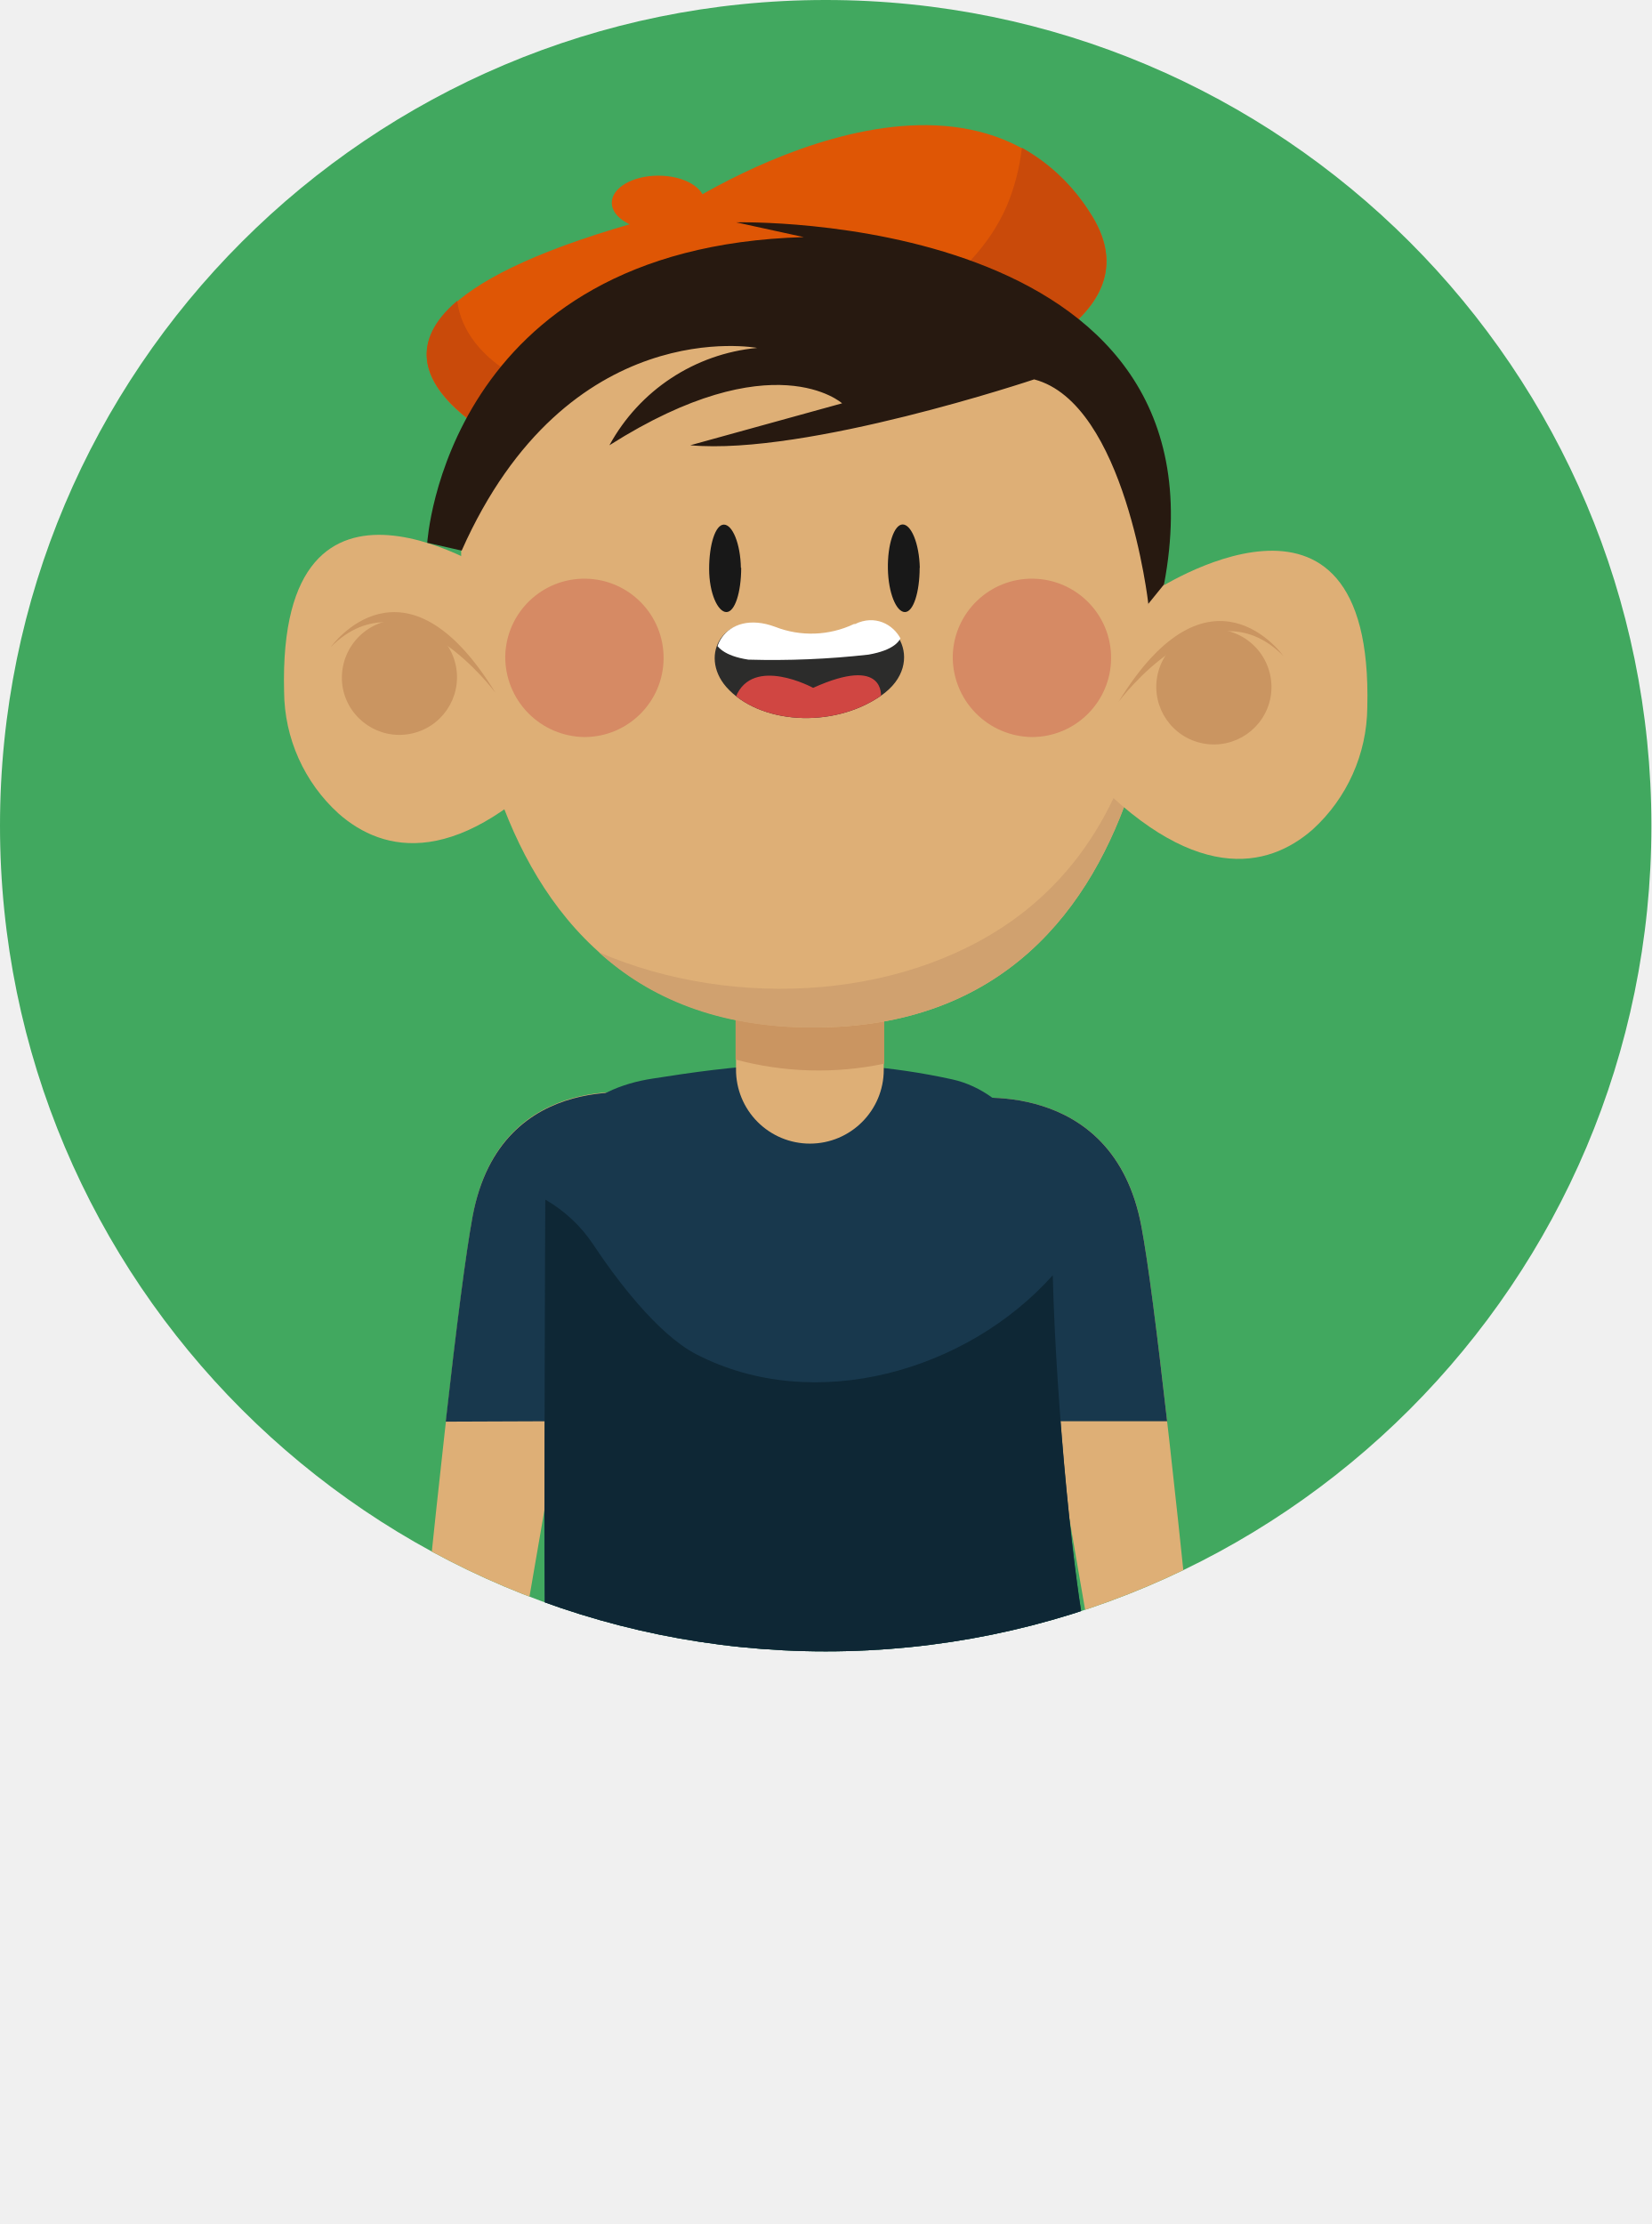
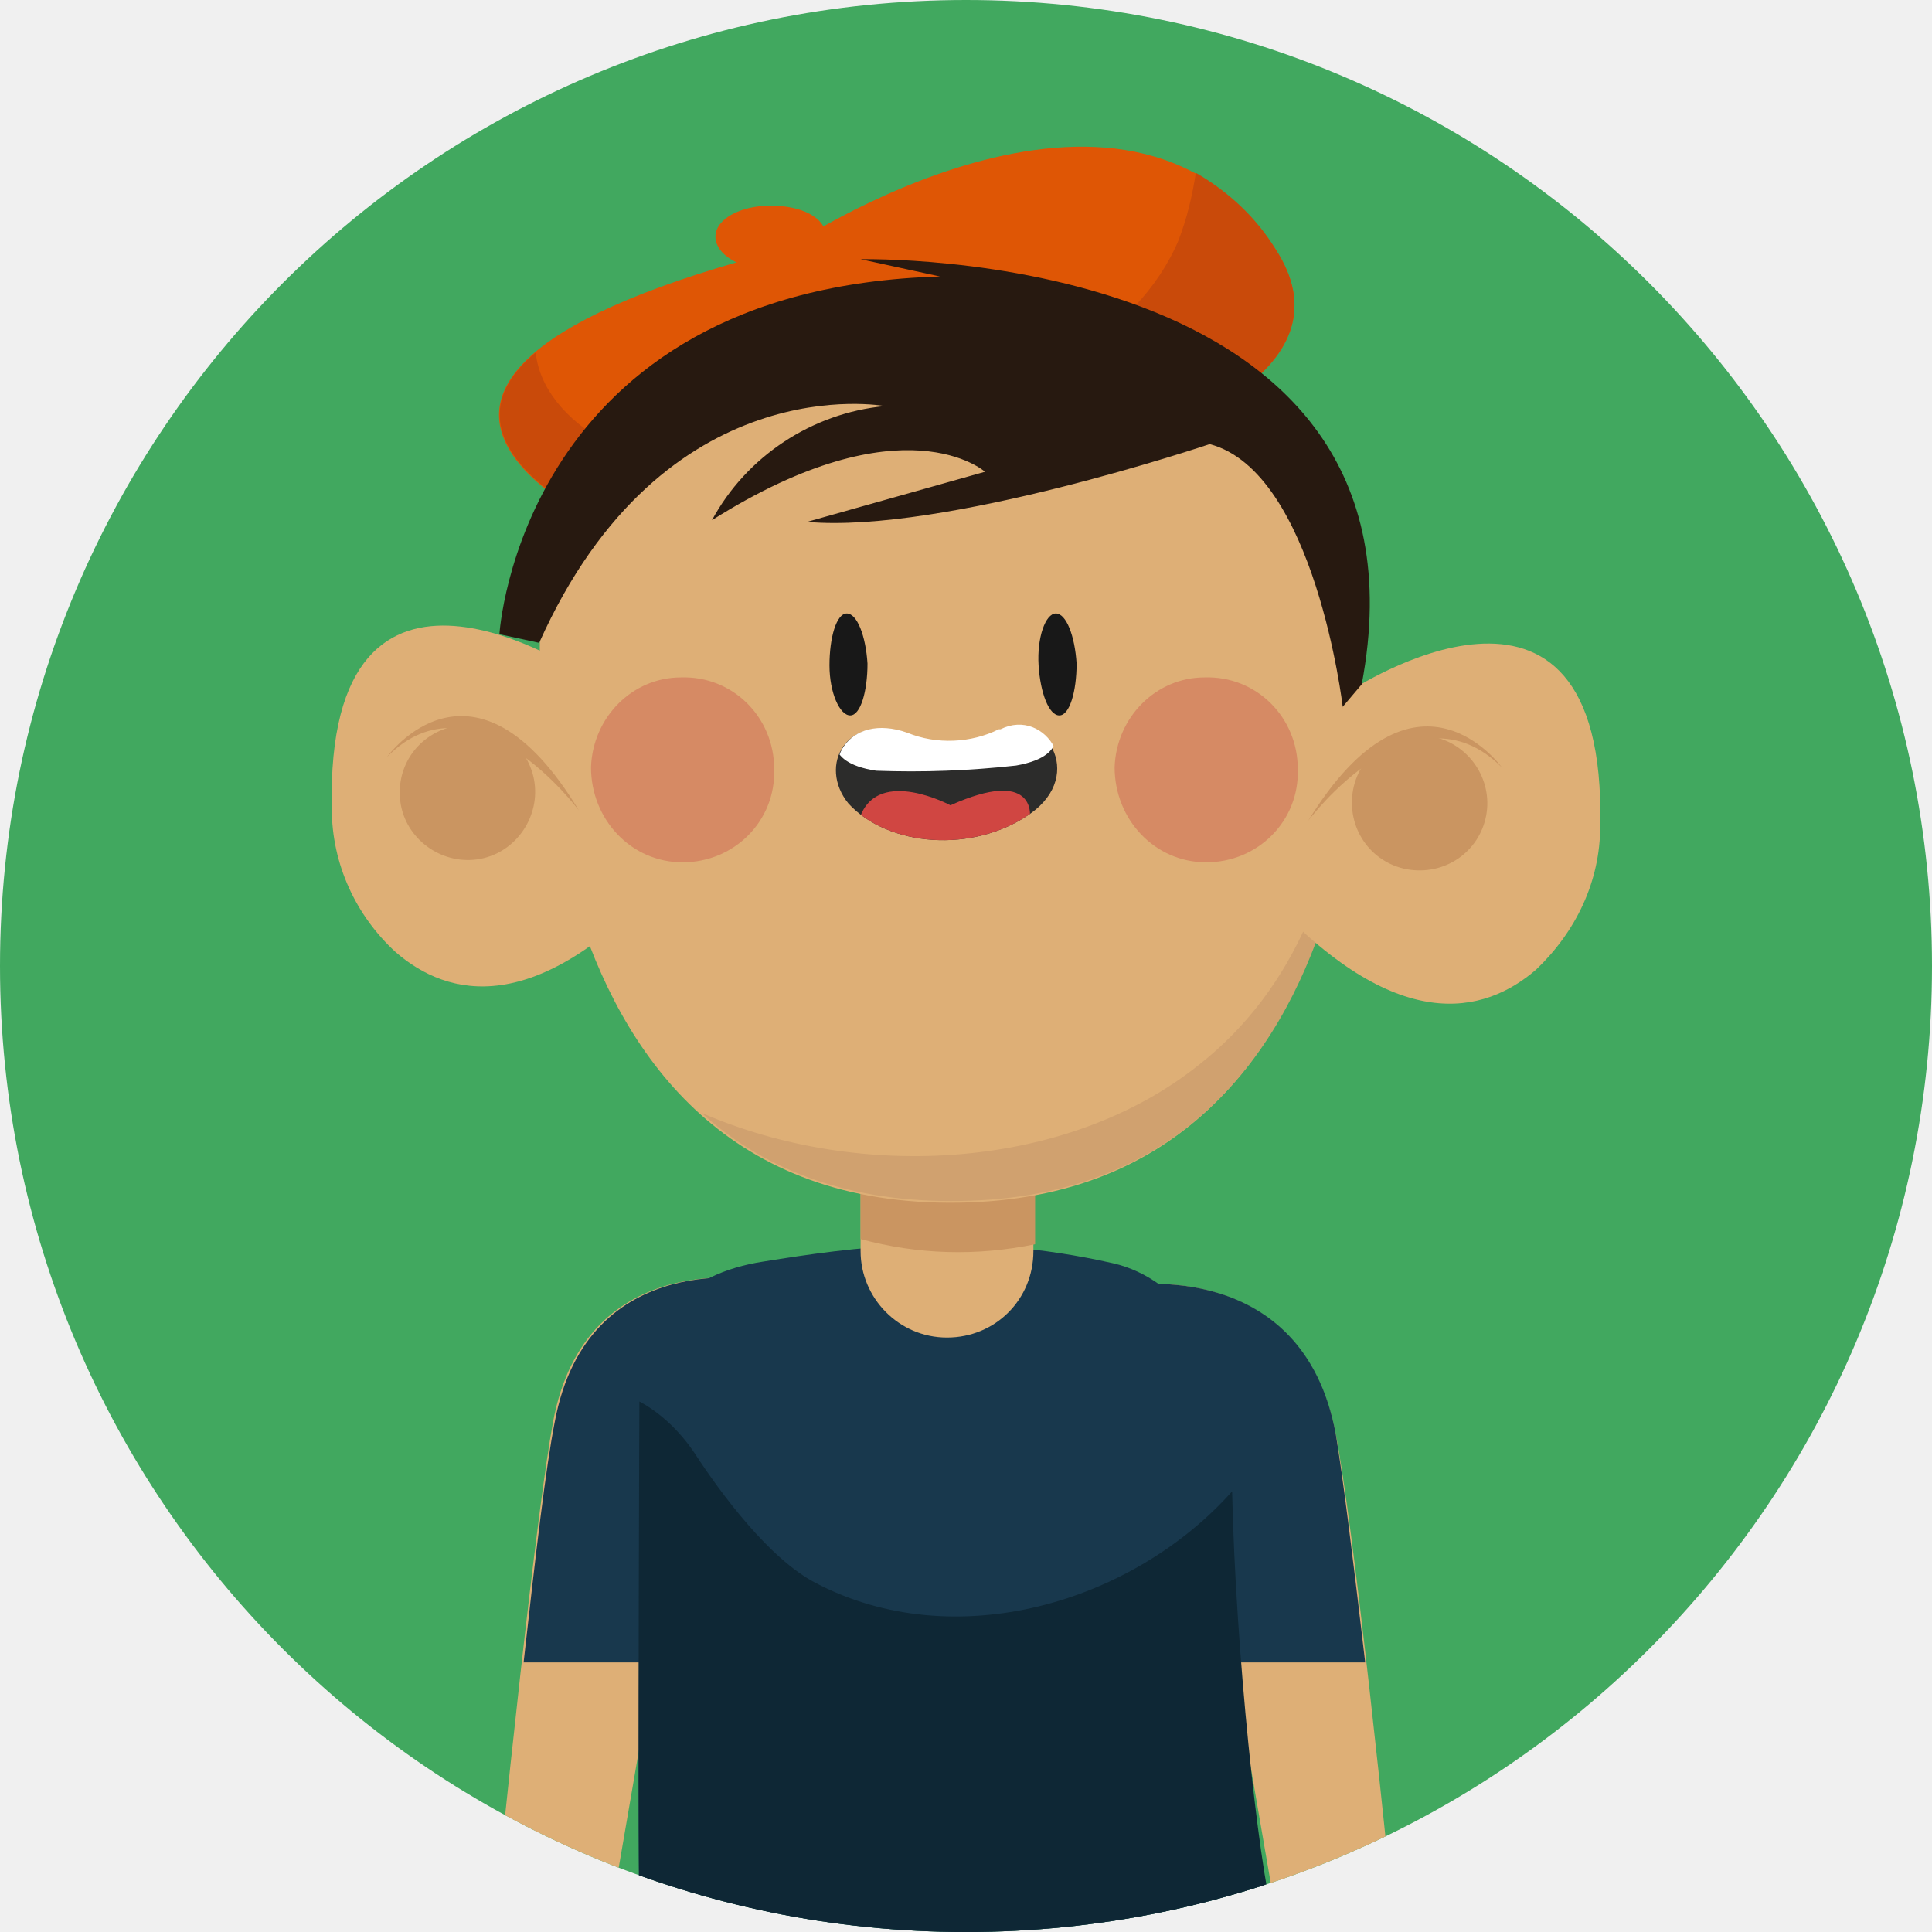
- <svg xmlns="http://www.w3.org/2000/svg" viewBox="0 0 111.78 150.54">
-   <defs>
-     <style>.cls-1{fill:none;}.cls-2{clip-path:url(#clip-path);}.cls-3{fill:#41a85f;}.cls-4{fill:#df5605;}.cls-5{fill:#c94a0a;}.cls-6{fill:#deaf76;}.cls-7{fill:#18384d;}.cls-8{fill:#0e2735;}.cls-9{fill:#ca9561;}.cls-10{fill:#d0a16f;}.cls-11{fill:#181818;}.cls-12{fill:#d68a64;}.cls-13{fill:#2c2c2b;}.cls-14{clip-path:url(#clip-path-2);}.cls-15{fill:#d04642;}.cls-16{clip-path:url(#clip-path-3);}.cls-17{fill:#fff;}.cls-18{fill:#271910;}</style>
-     <clipPath id="clip-path">
-       <circle class="cls-1" cx="55.89" cy="55.89" r="55.89" />
-     </clipPath>
-     <clipPath id="clip-path-2">
-       <path class="cls-1" d="M52.41,42.5a6.81,6.81,0,0,0,5.33-.19l.08,0c2.63-1.28,5.08,2.53,1.8,4.79S51.38,49,49.17,46.51C47.25,44.32,49,41.23,52.41,42.5Z" />
-     </clipPath>
-     <clipPath id="clip-path-3">
-       <path class="cls-1" d="M52.47,42.43a6.72,6.72,0,0,0,5.33-.19l.08,0c2.63-1.29,5.08,2.52,1.8,4.78s-8.24,1.95-10.45-.55C47.31,44.25,49.1,41.17,52.47,42.43Z" />
-     </clipPath>
-   </defs>
-   <g id="Layer_2" data-name="Layer 2">
+ <svg xmlns="http://www.w3.org/2000/svg" xmlns:xlink="http://www.w3.org/1999/xlink" version="1.1" id="Layer_1" x="0px" y="0px" viewBox="0 0 111.8 111.8" style="enable-background:new 0 0 111.8 111.8;" xml:space="preserve">
+   <style type="text/css">
+ 	.st0{clip-path:url(#SVGID_2_);}
+ 	.st1{fill:#41A85F;}
+ 	.st2{fill:#DF5605;}
+ 	.st3{fill:#C94A0A;}
+ 	.st4{fill:#DEAF76;}
+ 	.st5{fill:#18384D;}
+ 	.st6{fill:#0E2735;}
+ 	.st7{fill:#CA9561;}
+ 	.st8{fill:#D0A16F;}
+ 	.st9{fill:#181818;}
+ 	.st10{fill:#D68A64;}
+ 	.st11{fill:#2C2C2B;}
+ 	.st12{clip-path:url(#SVGID_4_);}
+ 	.st13{fill:#D04642;}
+ 	.st14{clip-path:url(#SVGID_6_);}
+ 	.st15{fill:#FFFFFF;}
+ 	.st16{fill:#271910;}
+ </style>
+   <g>
    <g id="OBJECTS">
-       <g class="cls-2">
-         <circle class="cls-3" cx="55.89" cy="55.89" r="55.89" />
-         <path class="cls-4" d="M35.83,30.78S15,22.23,45.49,14.4c0,0,19.57-13.34,28.29,0S37.22,31.44,35.83,30.78Z" />
-         <path class="cls-5" d="M73.78,14.4A12.83,12.83,0,0,0,69.17,10a14.42,14.42,0,0,1-1,3.89c-2.43,5.68-9,8.7-14.41,10.6-6,2.09-12.7,4.33-18.72,1.06-2.39-1.3-3.85-3.16-4.09-5.19-6.66,5.65,4.87,10.38,4.87,10.38C37.22,31.44,82.49,27.73,73.78,14.4Z" />
-         <path class="cls-6" d="M65.2,74.4S75.34,72.73,77.26,83s7,65.94,7,65.94l-3.63,1.58L70.81,93.69S71.07,78.26,65.2,74.4Z" />
-         <path class="cls-6" d="M44.12,74.08S33.91,72,32,82.3s-7,66-7,66l3.63,1.57L38.44,93S38.25,77.94,44.12,74.08Z" />
-         <path class="cls-7" d="M70.81,93.69l.44,2.51H79c-.68-6-1.29-10.8-1.74-13.18C75.34,72.73,65.2,74.4,65.2,74.4,71.07,78.26,70.81,93.69,70.81,93.69Z" />
-         <path class="cls-7" d="M37.88,96.2,38.44,93s-.19-15,5.68-18.89c0,0-10.21-2.07-12.13,8.22-.46,2.48-1.11,7.58-1.82,13.9Z" />
-         <path class="cls-7" d="M44.23,73c5-.78,11.77-1.79,20.22.06,4,.88,6.83,5.34,6.78,9.48-.13,9.17,1.39,24.72,2.37,28.77,1.93,8.06-7.79,10.7-18.35,10.15s-18.19,0-18.34-9.87c-.14-8.93,0-12,0-30.35C36.86,76.55,39.64,73.68,44.23,73Z" />
-         <path class="cls-8" d="M71.26,86.32c-5.79,6.49-16.13,9.48-24.13,5.35-2.65-1.37-5.49-5.18-7-7.47a9.73,9.73,0,0,0-3.22-3h0s-.11,21.42,0,30.35c.15,9.83,7.78,9.31,18.34,9.87s20.28-2.09,18.35-10.15C72.75,107.74,71.49,95.48,71.26,86.32Z" />
-         <path class="cls-6" d="M54.82,77.41h0a5,5,0,0,0,5-5V65.3a2,2,0,0,0-2-2h-6a2,2,0,0,0-2,2v7.08A5,5,0,0,0,54.82,77.41Z" />
-         <path class="cls-9" d="M49.79,71.72V66.65H59.85V72A21.66,21.66,0,0,1,49.79,71.72Z" />
-         <path class="cls-6" d="M78.74,36.46S81.05,69.7,54.91,69.55s-23.63-34.3-23.63-34.3-.14-15,26-15.58a21.46,21.46,0,0,1,18.31,9.16A19.76,19.76,0,0,1,78.74,36.46Z" />
-         <path class="cls-10" d="M69.41,61.64c5.55-4.41,8.24-11.33,8.37-18.21A63.5,63.5,0,0,0,76.2,30.14a15.44,15.44,0,0,1,2.55,6.32S81.06,69.7,54.92,69.55c-6.32,0-11-2-14.38-5.09C49.75,68.43,61.79,67.7,69.41,61.64Z" />
-         <path class="cls-11" d="M62.25,38.43c0,1.64-.42,3-1,3s-1.12-1.29-1.15-2.93.42-3,1-3,1.12,1.29,1.16,2.93" />
-         <path class="cls-11" d="M50.17,38.43c0,1.64-.42,3-1,3S48,40.15,48,38.51s.42-3,1-3,1.12,1.29,1.15,2.93" />
-         <path class="cls-6" d="M78.07,40.05S93,30.11,92.55,47.88a11.31,11.31,0,0,1-3.7,8.27c-3,2.63-8.14,3.87-15.62-4.26Z" />
-         <path class="cls-9" d="M86,47.21a3.9,3.9,0,1,1-3.16-4.56A3.92,3.92,0,0,1,86,47.21Z" />
-         <path class="cls-9" d="M75.71,47.51s6.07-8.23,11.16-3.11C86.87,44.4,81.91,37.39,75.71,47.51Z" />
-         <path class="cls-6" d="M33.71,39S18.78,29,19.23,46.81a11.24,11.24,0,0,0,3.7,8.27c3,2.64,8.14,3.87,15.62-4.26Z" />
-         <path class="cls-9" d="M23.21,46.61A3.9,3.9,0,1,0,26.37,42,3.94,3.94,0,0,0,23.21,46.61Z" />
-         <path class="cls-9" d="M33.54,46.9s-6.07-8.23-11.15-3.1C22.39,43.8,27.35,36.79,33.54,46.9Z" />
-         <path class="cls-12" d="M64.49,44.39a5.42,5.42,0,0,0,5.37,5.5,5.36,5.36,0,1,0-5.37-5.5" />
-         <path class="cls-12" d="M34.2,44.39a5.42,5.42,0,0,0,5.38,5.5,5.36,5.36,0,1,0-5.38-5.5" />
-         <path class="cls-13" d="M52.41,42.5a6.81,6.81,0,0,0,5.33-.19l.08,0c2.63-1.28,5.08,2.53,1.8,4.79S51.38,49,49.17,46.51C47.25,44.32,49,41.23,52.41,42.5Z" />
-         <g class="cls-14">
-           <path class="cls-15" d="M59.63,47.16s.32-2.82-4.59-.6c0,0-4.08-2.22-5.24.62C49.8,47.18,53.77,50.76,59.63,47.16Z" />
+       <g>
+         <defs>
+           <circle id="SVGID_1_" cx="55.9" cy="55.9" r="55.9" />
+         </defs>
+         <clipPath id="SVGID_2_">
+           <use xlink:href="#SVGID_1_" style="overflow:visible;" />
+         </clipPath>
+         <g class="st0">
+           <circle class="st1" cx="55.9" cy="55.9" r="55.9" />
+           <path class="st2" d="M35.8,30.8c0,0-20.8-8.6,9.7-16.4c0,0,19.6-13.3,28.3,0S37.2,31.4,35.8,30.8z" />
+           <path class="st3" d="M73.8,14.4c-1.1-1.8-2.7-3.3-4.6-4.4c-0.2,1.3-0.5,2.6-1,3.9c-2.4,5.7-9,8.7-14.4,10.6      c-6,2.1-12.7,4.3-18.7,1.1c-2.4-1.3-3.9-3.2-4.1-5.2c-6.7,5.6,4.9,10.4,4.9,10.4C37.2,31.4,82.5,27.7,73.8,14.4z" />
+           <path class="st4" d="M65.2,74.4c0,0,10.1-1.7,12.1,8.6s7,65.9,7,65.9l-3.6,1.6l-9.8-56.8C70.8,93.7,71.1,78.3,65.2,74.4z" />
+           <path class="st4" d="M44.1,74.1c0,0-10.2-2.1-12.1,8.2s-7,66-7,66l3.6,1.6L38.4,93C38.4,93,38.3,77.9,44.1,74.1z" />
+           <path class="st5" d="M70.8,93.7l0.4,2.5H79c-0.7-6-1.3-10.8-1.7-13.2c-1.9-10.3-12.1-8.6-12.1-8.6      C71.1,78.3,70.8,93.7,70.8,93.7z" />
+           <path class="st5" d="M37.9,96.2l0.6-3.2c0,0-0.2-15,5.7-18.9c0,0-10.2-2.1-12.1,8.2c-0.5,2.5-1.1,7.6-1.8,13.9L37.9,96.2z" />
+           <path class="st5" d="M44.2,73c5-0.8,11.8-1.8,20.2,0.1c4,0.9,6.8,5.3,6.8,9.5c-0.1,9.2,1.4,24.7,2.4,28.8      c1.9,8.1-7.8,10.7-18.3,10.2s-18.2,0-18.3-9.9c-0.1-8.9,0-12,0-30.3C36.9,76.5,39.6,73.7,44.2,73z" />
+           <path class="st6" d="M71.3,86.3c-5.8,6.5-16.1,9.5-24.1,5.3c-2.7-1.4-5.5-5.2-7-7.5c-0.8-1.2-1.9-2.3-3.2-3l0,0      c0,0-0.1,21.4,0,30.3c0.2,9.8,7.8,9.3,18.3,9.9s20.3-2.1,18.4-10.2C72.8,107.7,71.5,95.5,71.3,86.3z" />
+           <path class="st4" d="M54.8,77.4L54.8,77.4c2.8,0,5-2.2,5-5v-7.1c0-1.1-0.9-2-2-2h-6c-1.1,0-2,0.9-2,2v7.1      C49.8,75.1,52,77.4,54.8,77.4C54.8,77.4,54.8,77.4,54.8,77.4z" />
+           <path class="st7" d="M49.8,71.7v-5.1h10.1V72C56.5,72.7,53.1,72.6,49.8,71.7z" />
+           <path class="st4" d="M78.7,36.5c0,0,2.3,33.2-23.8,33.1S31.3,35.2,31.3,35.2s-0.1-15,26-15.6c7.3-0.2,14.2,3.2,18.3,9.2      C77.2,31.1,78.2,33.7,78.7,36.5z" />
+           <path class="st8" d="M69.4,61.6c5.6-4.4,8.2-11.3,8.4-18.2c-0.1-4.5-0.6-8.9-1.6-13.3c1.3,1.9,2.2,4,2.6,6.3      c0,0,2.3,33.2-23.8,33.1c-6.3,0-11-2-14.4-5.1C49.8,68.4,61.8,67.7,69.4,61.6z" />
+           <path class="st9" d="M62.3,38.4c0,1.6-0.4,3-1,3s-1.1-1.3-1.2-2.9s0.4-3,1-3S62.2,36.8,62.3,38.4" />
+           <path class="st9" d="M50.2,38.4c0,1.6-0.4,3-1,3S48,40.1,48,38.5s0.4-3,1-3S50.1,36.8,50.2,38.4" />
+           <path class="st4" d="M78.1,40c0,0,14.9-9.9,14.5,7.8c0,3.2-1.4,6.1-3.7,8.3c-3,2.6-8.1,3.9-15.6-4.3L78.1,40z" />
+           <path class="st7" d="M86,47.2c-0.4,2.1-2.4,3.5-4.6,3.1c-2.1-0.4-3.5-2.4-3.1-4.6c0.4-2.1,2.4-3.5,4.5-3.1      C85,43,86.4,45.1,86,47.2C86,47.2,86,47.2,86,47.2z" />
+           <path class="st7" d="M75.7,47.5c0,0,6.1-8.2,11.2-3.1C86.9,44.4,81.9,37.4,75.7,47.5z" />
+           <path class="st4" d="M33.7,39c0,0-14.9-10-14.5,7.8c0,3.2,1.4,6.2,3.7,8.3c3,2.6,8.1,3.9,15.6-4.3L33.7,39z" />
+           <path class="st7" d="M23.2,46.6c0.4,2.1,2.5,3.5,4.6,3.1c2.1-0.4,3.5-2.5,3.1-4.6c-0.4-2.1-2.4-3.4-4.5-3.1      C24.2,42.4,22.8,44.4,23.2,46.6C23.2,46.6,23.2,46.6,23.2,46.6z" />
+           <path class="st7" d="M33.5,46.9c0,0-6.1-8.2-11.1-3.1C22.4,43.8,27.4,36.8,33.5,46.9z" />
+           <path class="st10" d="M64.5,44.4c0,3,2.3,5.5,5.3,5.5c0,0,0,0,0,0c3,0,5.4-2.4,5.3-5.4c0-3-2.4-5.4-5.4-5.3      C66.9,39.2,64.6,41.5,64.5,44.4" />
+           <path class="st10" d="M34.2,44.4c0,3,2.3,5.5,5.3,5.5c0,0,0,0,0,0c3,0,5.4-2.4,5.3-5.4c0-3-2.4-5.4-5.4-5.3      C36.6,39.2,34.3,41.5,34.2,44.4" />
+           <path class="st11" d="M52.4,42.5c1.7,0.7,3.7,0.6,5.3-0.2h0.1c2.6-1.3,5.1,2.5,1.8,4.8s-8.2,1.9-10.5-0.6      C47.3,44.3,49,41.2,52.4,42.5z" />
+           <g>
+             <defs>
+               <path id="SVGID_3_" d="M52.4,42.5c1.7,0.7,3.7,0.6,5.3-0.2h0.1c2.6-1.3,5.1,2.5,1.8,4.8s-8.2,1.9-10.5-0.6        C47.3,44.3,49,41.2,52.4,42.5z" />
+             </defs>
+             <clipPath id="SVGID_4_">
+               <use xlink:href="#SVGID_3_" style="overflow:visible;" />
+             </clipPath>
+             <g class="st12">
+               <path class="st13" d="M59.6,47.2c0,0,0.3-2.8-4.6-0.6c0,0-4.1-2.2-5.2,0.6C49.8,47.2,53.8,50.8,59.6,47.2z" />
+             </g>
+           </g>
+           <g>
+             <defs>
+               <path id="SVGID_5_" d="M52.5,42.4c1.7,0.7,3.7,0.6,5.3-0.2h0.1c2.6-1.3,5.1,2.5,1.8,4.8s-8.2,2-10.5-0.5        C47.3,44.2,49.1,41.2,52.5,42.4z" />
+             </defs>
+             <clipPath id="SVGID_6_">
+               <use xlink:href="#SVGID_5_" style="overflow:visible;" />
+             </clipPath>
+             <g class="st14">
+               <path class="st15" d="M60.8,41.8c0,0,1.4,1.9-2,2.5c-2.7,0.3-5.4,0.4-8.1,0.3c-3.3-0.5-2.2-2.4-2.2-2.4S59.6,40.5,60.8,41.8z" />
+             </g>
+           </g>
+           <path class="st16" d="M78.8,39.6l-1.1,1.3c0,0-1.6-13.6-7.7-15.2c0,0-15.4,5.2-23.3,4.5L57,27.3c0,0-4.7-4.2-15.8,2.8      c2-3.7,5.8-6.2,10-6.6c0,0-12.8-2.4-20,13.7l-2.3-0.5c0,0,1.2-20,25.5-20.7l-4.6-1C49.8,15,83.6,14.2,78.8,39.6z" />
+           <path class="st2" d="M41.4,13.7c0,1,1.4,1.9,3.2,1.9s3.2-0.8,3.2-1.9s-1.4-1.8-3.2-1.8S41.4,12.7,41.4,13.7z" />
        </g>
-         <g class="cls-16">
-           <path class="cls-17" d="M60.79,41.85s1.41,1.86-2,2.46a57.84,57.84,0,0,1-8.14.34c-3.28-.51-2.21-2.43-2.21-2.43S59.57,40.5,60.79,41.85Z" />
-         </g>
-         <path class="cls-18" d="M78.79,39.56l-1.06,1.31S76.18,27.3,70,25.68c0,0-15.41,5.17-23.28,4.46L57,27.3s-4.66-4.2-15.75,2.84a12.76,12.76,0,0,1,10-6.59s-12.82-2.43-20,13.72l-2.33-.53s1.21-20,25.49-20.69l-4.58-1S83.59,14.19,78.79,39.56Z" />
-         <path class="cls-4" d="M41.41,13.73c0,1,1.41,1.85,3.15,1.85s3.15-.82,3.15-1.85-1.41-1.84-3.15-1.84S41.41,12.71,41.41,13.73Z" />
      </g>
    </g>
  </g>
</svg>
